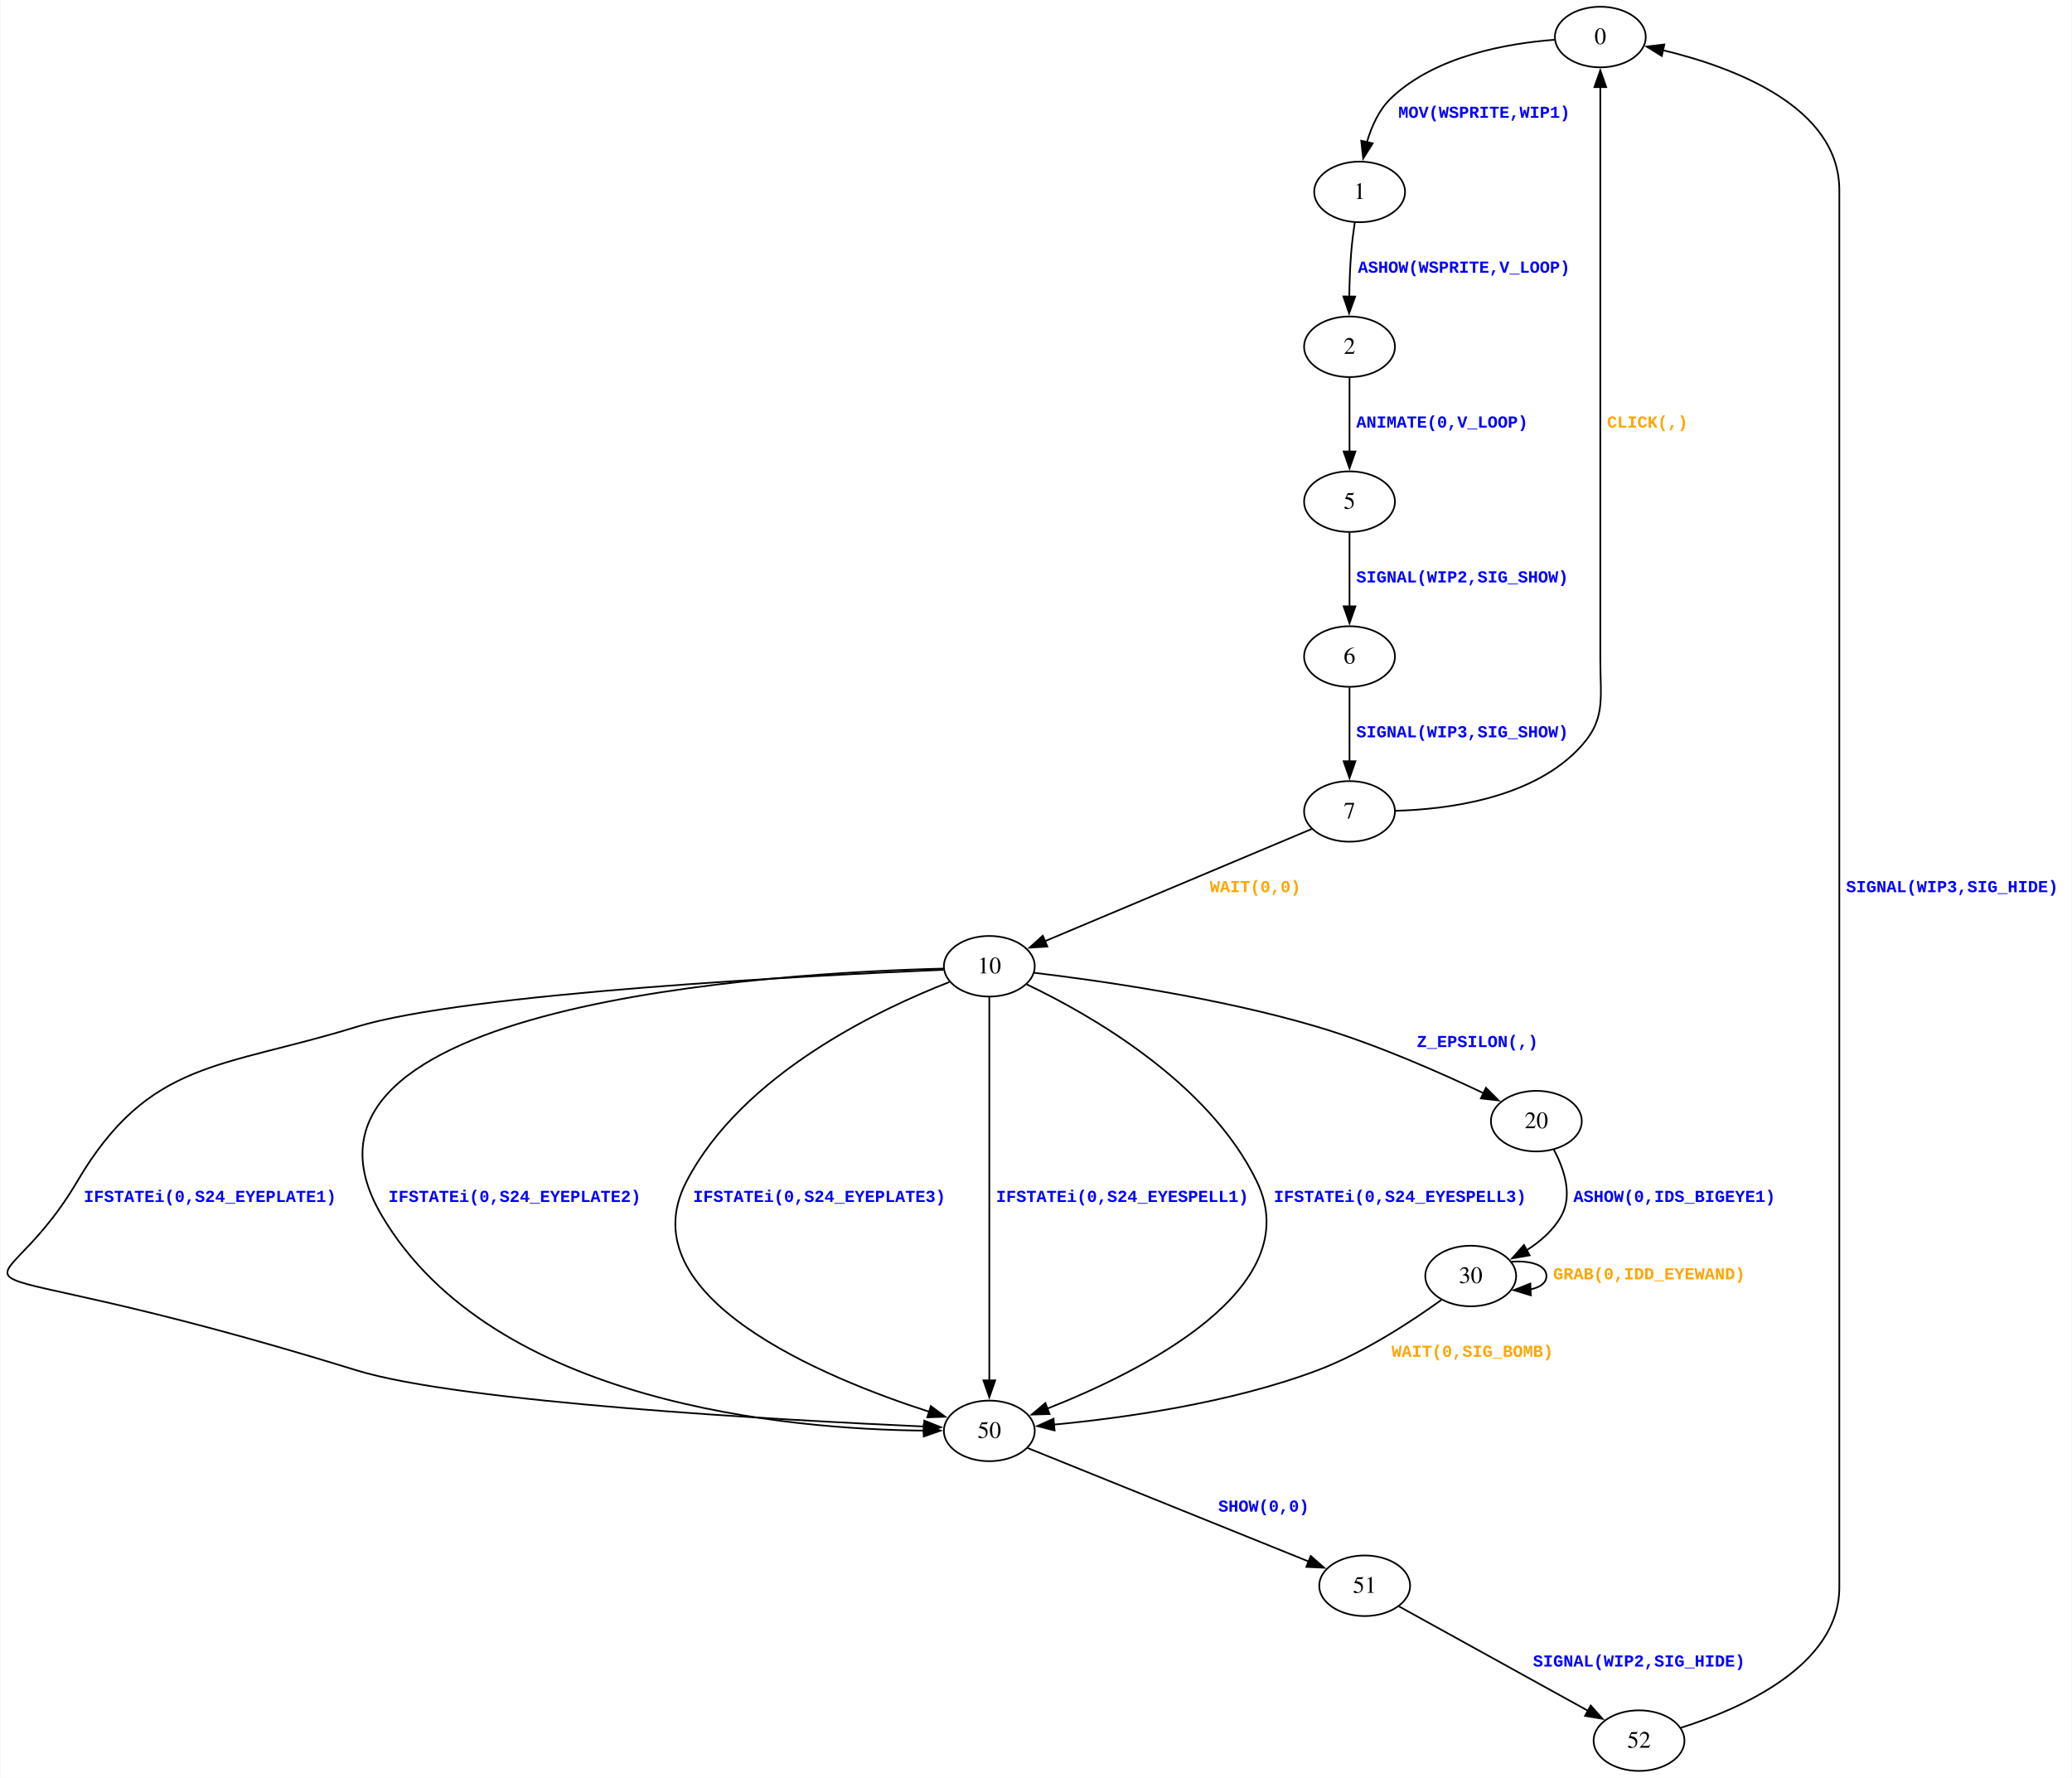
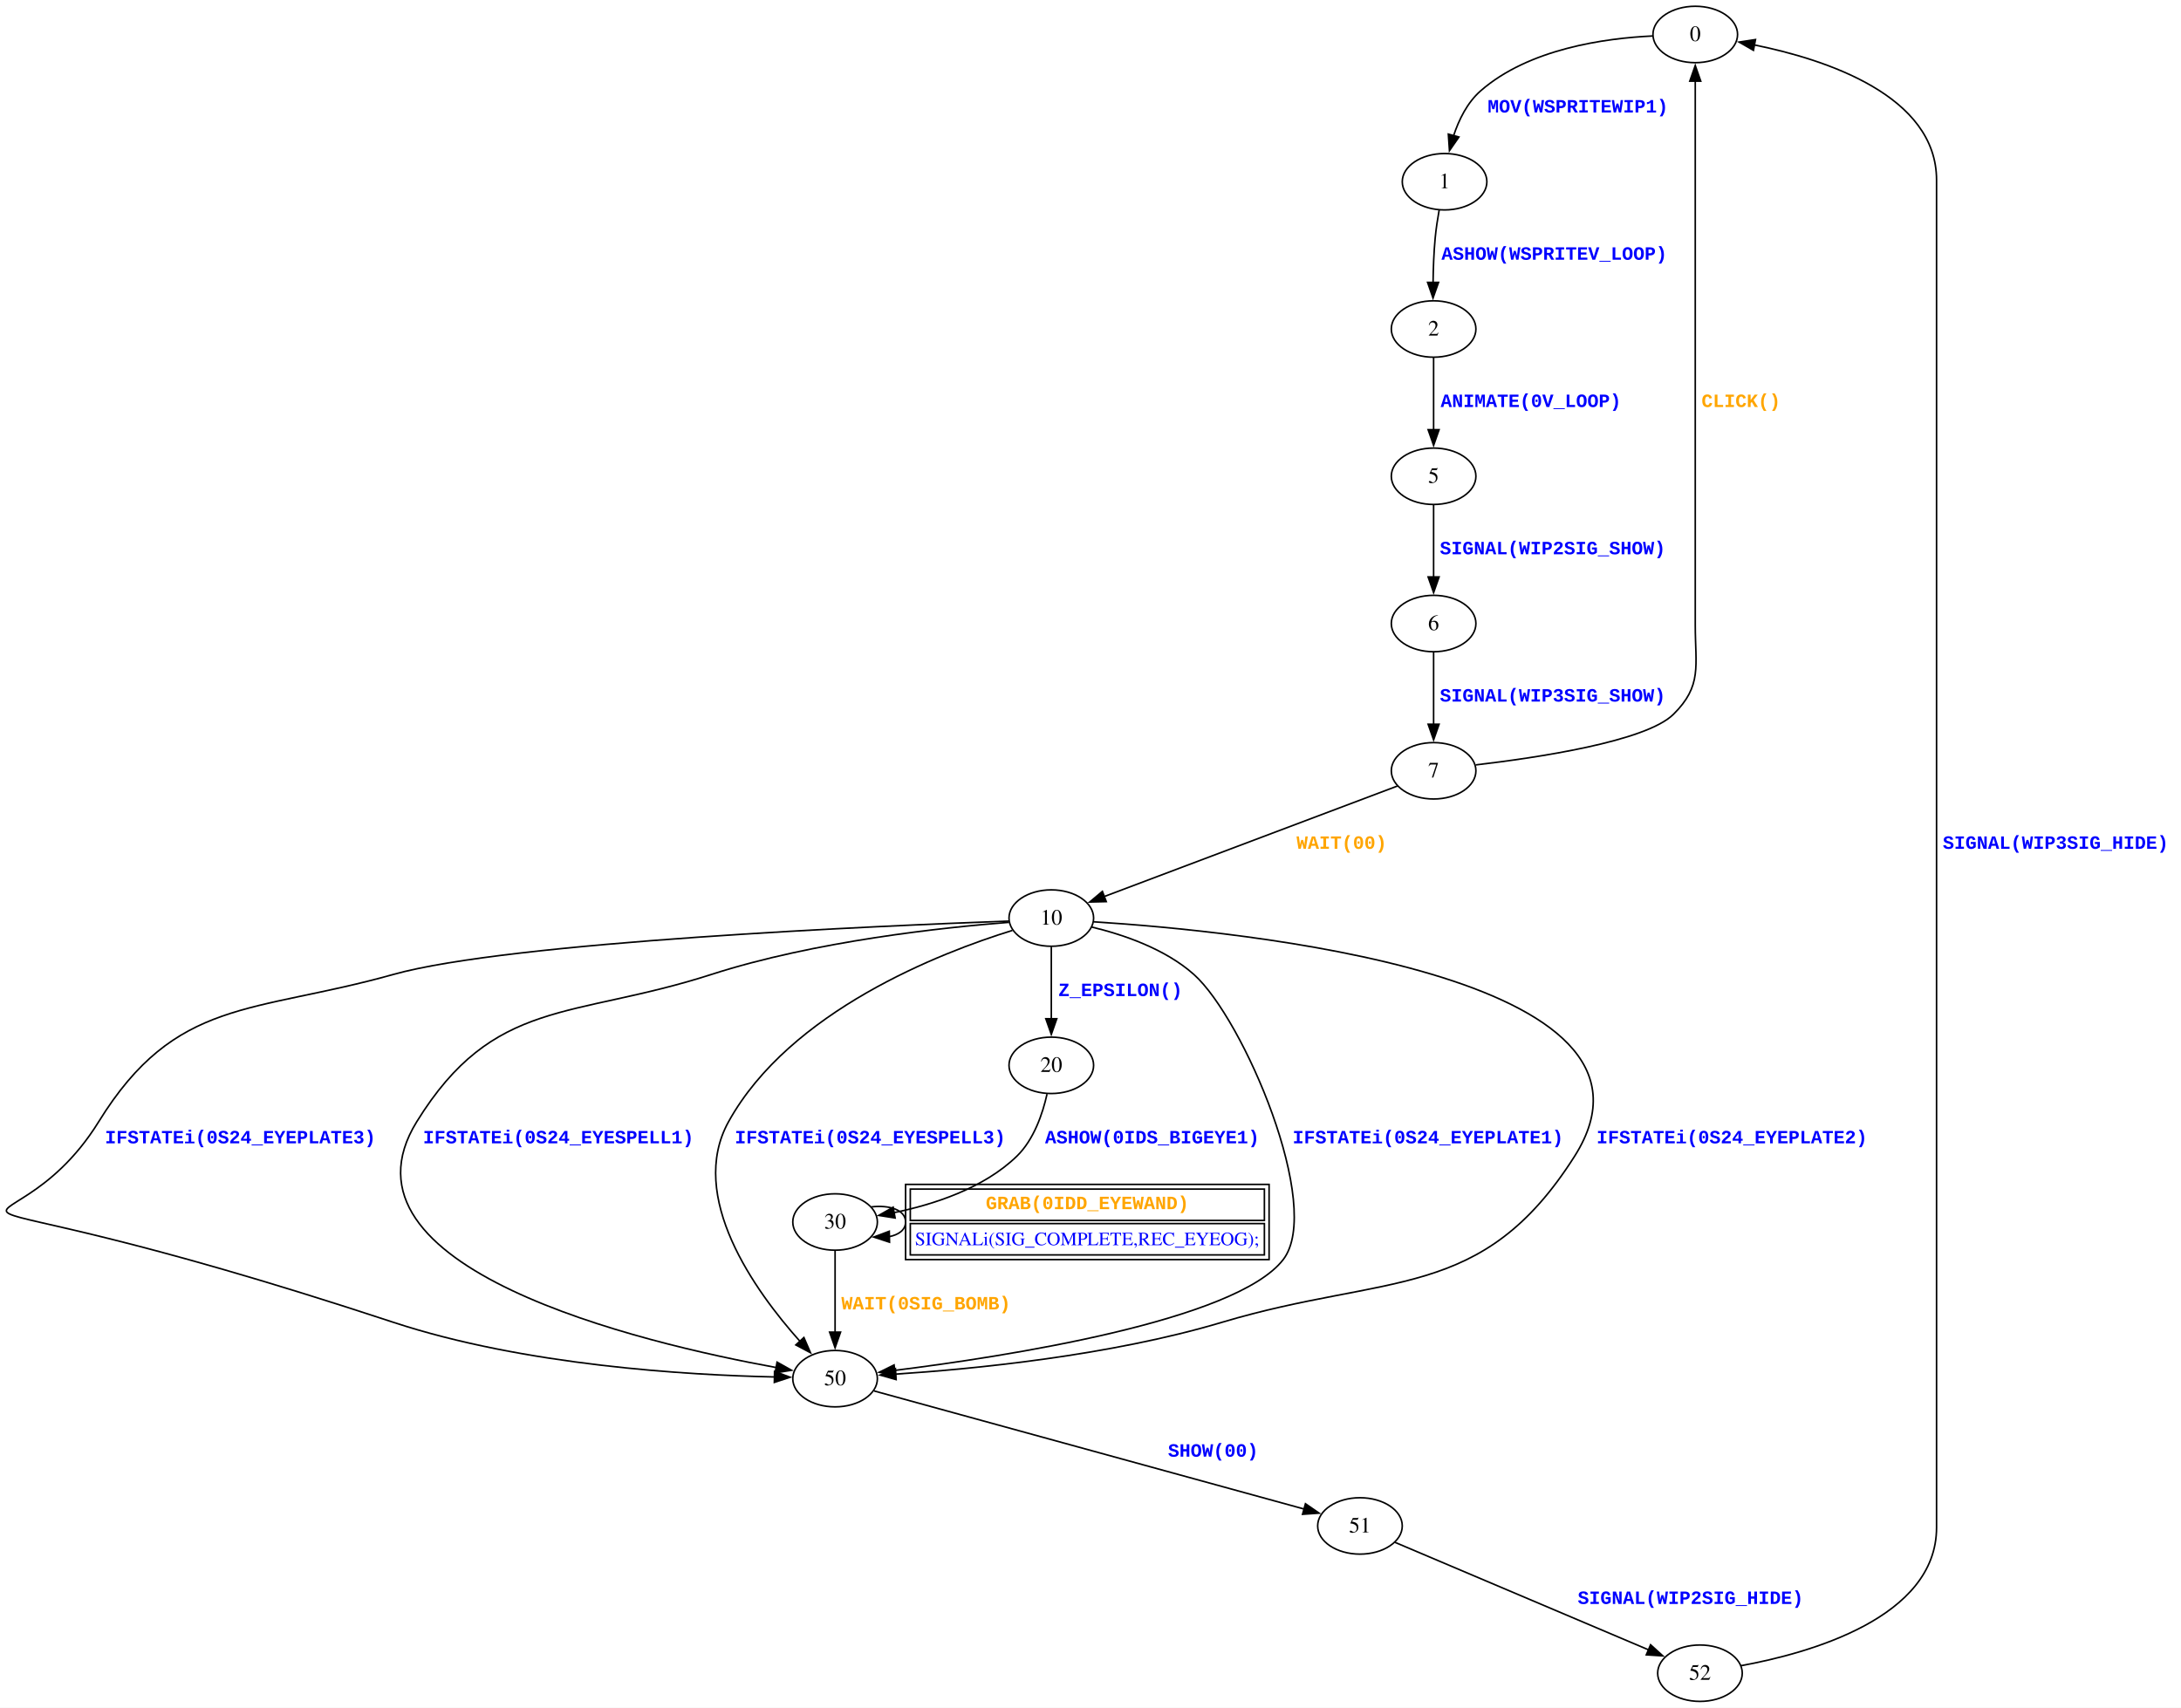
- <svg xmlns="http://www.w3.org/2000/svg" width="1231pt" height="1056pt" viewBox="0.00 0.00 1230.53 1056.00">
-   <g id="graph0" class="graph" transform="scale(1 1) rotate(0) translate(4 1052)">
-     <polygon fill="white" stroke="none" points="-4,4 -4,-1052 1226.53,-1052 1226.53,4 -4,4" />
+ <svg xmlns="http://www.w3.org/2000/svg" width="1392pt" height="1090pt" viewBox="0.00 0.00 1391.97 1090.00">
+   <g id="graph0" class="graph" transform="scale(1 1) rotate(0) translate(4 1086)">
+     <polygon fill="white" stroke="none" points="-4,4 -4,-1086 1387.97,-1086 1387.97,4 -4,4" />
    <g id="node1" class="node">
-       <ellipse fill="none" stroke="black" cx="946.53" cy="-1030" rx="27" ry="18" />
-       <text text-anchor="middle" x="946.53" y="-1025.8" font-family="Times,serif" font-size="14.00">0</text>
+       <ellipse fill="none" stroke="black" cx="1077.97" cy="-1064" rx="27" ry="18" />
+       <text text-anchor="middle" x="1077.97" y="-1059.8" font-family="Times,serif" font-size="14.00">0</text>
    </g>
    <g id="node2" class="node">
-       <ellipse fill="none" stroke="black" cx="803.53" cy="-938" rx="27" ry="18" />
-       <text text-anchor="middle" x="803.53" y="-933.8" font-family="Times,serif" font-size="14.00">1</text>
+       <ellipse fill="none" stroke="black" cx="917.97" cy="-970" rx="27" ry="18" />
+       <text text-anchor="middle" x="917.97" y="-965.8" font-family="Times,serif" font-size="14.00">1</text>
    </g>
    <g id="edge1" class="edge">
-       <path fill="none" stroke="black" d="M919.31,-1028.37C891.53,-1026.28 848.88,-1018.88 822.53,-994 815.16,-987.05 810.65,-977.11 807.89,-967.58" />
-       <polygon fill="black" stroke="black" points="811.31,-966.84 805.65,-957.88 804.49,-968.41 811.31,-966.84" />
-       <text text-anchor="start" x="826.53" y="-982" font-family="Courier New" font-weight="bold" font-size="10.00" fill="blue">MOV(WSPRITE,WIP1)</text>
+       <path fill="none" stroke="black" d="M1050.72,-1063.03C1020.43,-1061.62 971.73,-1054.91 940.97,-1028 932.47,-1020.57 927.07,-1009.55 923.66,-999.18" />
+       <polygon fill="black" stroke="black" points="927.12,-998.54 921.08,-989.83 920.37,-1000.4 927.12,-998.54" />
+       <text text-anchor="start" x="945.47" y="-1014.2" font-family="Courier New" font-weight="bold" font-size="12.00" fill="blue">MOV(WSPRITEWIP1)</text>
    </g>
    <g id="node3" class="node">
-       <ellipse fill="none" stroke="black" cx="797.53" cy="-846" rx="27" ry="18" />
-       <text text-anchor="middle" x="797.53" y="-841.8" font-family="Times,serif" font-size="14.00">2</text>
+       <ellipse fill="none" stroke="black" cx="910.97" cy="-876" rx="27" ry="18" />
+       <text text-anchor="middle" x="910.97" y="-871.8" font-family="Times,serif" font-size="14.00">2</text>
    </g>
    <g id="edge2" class="edge">
-       <path fill="none" stroke="black" d="M800.66,-919.96C799.82,-914.26 799,-907.87 798.53,-902 797.84,-893.46 797.51,-884.15 797.38,-875.66" />
-       <polygon fill="black" stroke="black" points="800.88,-875.85 797.3,-865.88 793.88,-875.91 800.88,-875.85" />
-       <text text-anchor="start" x="802.53" y="-890" font-family="Courier New" font-weight="bold" font-size="10.00" fill="blue">ASHOW(WSPRITE,V_LOOP)</text>
+       <path fill="none" stroke="black" d="M914.52,-951.98C913.5,-946.29 912.52,-939.89 911.97,-934 911.1,-924.75 910.73,-914.62 910.62,-905.5" />
+       <polygon fill="black" stroke="black" points="914.12,-905.75 910.59,-895.76 907.12,-905.77 914.12,-905.75" />
+       <text text-anchor="start" x="915.97" y="-920.2" font-family="Courier New" font-weight="bold" font-size="12.00" fill="blue">ASHOW(WSPRITEV_LOOP)</text>
+     </g>
+     <g id="node7" class="node">
+       <ellipse fill="none" stroke="black" cx="910.97" cy="-782" rx="27" ry="18" />
+       <text text-anchor="middle" x="910.97" y="-777.8" font-family="Times,serif" font-size="14.00">5</text>
+     </g>
+     <g id="edge9" class="edge">
+       <path fill="none" stroke="black" d="M910.97,-857.7C910.97,-844.72 910.97,-826.66 910.97,-811.56" />
+       <polygon fill="black" stroke="black" points="914.47,-811.74 910.97,-801.74 907.47,-811.74 914.47,-811.74" />
+       <text text-anchor="start" x="915.47" y="-826.2" font-family="Courier New" font-weight="bold" font-size="12.00" fill="blue">ANIMATE(0V_LOOP)</text>
    </g>
    <g id="node4" class="node">
-       <ellipse fill="none" stroke="black" cx="797.53" cy="-754" rx="27" ry="18" />
-       <text text-anchor="middle" x="797.53" y="-749.8" font-family="Times,serif" font-size="14.00">5</text>
+       <ellipse fill="none" stroke="black" cx="666.97" cy="-500" rx="27" ry="18" />
+       <text text-anchor="middle" x="666.97" y="-495.8" font-family="Times,serif" font-size="14.00">10</text>
+     </g>
+     <g id="node5" class="node">
+       <ellipse fill="none" stroke="black" cx="528.97" cy="-206" rx="27" ry="18" />
+       <text text-anchor="middle" x="528.97" y="-201.8" font-family="Times,serif" font-size="14.00">50</text>
    </g>
    <g id="edge3" class="edge">
-       <path fill="none" stroke="black" d="M797.53,-827.65C797.53,-815.2 797.53,-798.14 797.53,-783.68" />
-       <polygon fill="black" stroke="black" points="801.03,-783.81 797.53,-773.81 794.03,-783.81 801.03,-783.81" />
-       <text text-anchor="start" x="801.53" y="-798" font-family="Courier New" font-weight="bold" font-size="10.00" fill="blue">ANIMATE(0,V_LOOP)</text>
-     </g>
-     <g id="node5" class="node">
-       <ellipse fill="none" stroke="black" cx="797.53" cy="-662" rx="27" ry="18" />
-       <text text-anchor="middle" x="797.53" y="-657.8" font-family="Times,serif" font-size="14.00">6</text>
+       <path fill="none" stroke="black" d="M692.72,-494.28C712.53,-489.53 739.53,-480.46 757.97,-464 789.59,-435.78 840.86,-315.55 814.97,-282 784.67,-242.73 637.15,-220.01 566.64,-211.23" />
+       <polygon fill="black" stroke="black" points="567.47,-207.81 557.12,-210.08 566.62,-214.76 567.47,-207.81" />
+       <text text-anchor="start" x="820.97" y="-356.2" font-family="Courier New" font-weight="bold" font-size="12.00" fill="blue">IFSTATEi(0S24_EYEPLATE1)</text>
    </g>
    <g id="edge4" class="edge">
-       <path fill="none" stroke="black" d="M797.53,-735.65C797.53,-723.2 797.53,-706.14 797.53,-691.68" />
-       <polygon fill="black" stroke="black" points="801.03,-691.81 797.53,-681.81 794.03,-691.81 801.03,-691.81" />
-       <text text-anchor="start" x="801.53" y="-706" font-family="Courier New" font-weight="bold" font-size="10.00" fill="blue">SIGNAL(WIP2,SIG_SHOW)</text>
+       <path fill="none" stroke="black" d="M693.96,-497.61C785.53,-491.84 1074.68,-464.21 1000.97,-348 941.76,-254.65 881.88,-273.66 775.97,-242 704.28,-220.57 616.87,-212.12 567.59,-208.9" />
+       <polygon fill="black" stroke="black" points="567.92,-205.41 557.73,-208.29 567.49,-212.4 567.92,-205.41" />
+       <text text-anchor="start" x="1014.97" y="-356.2" font-family="Courier New" font-weight="bold" font-size="12.00" fill="blue">IFSTATEi(0S24_EYEPLATE2)</text>
+     </g>
+     <g id="edge5" class="edge">
+       <path fill="none" stroke="black" d="M639.78,-498.08C558.98,-495.13 321.38,-484.87 246.97,-464 157.02,-438.78 108.08,-449.47 58.97,-370 -2.16,-271.08 -93.57,-354.26 246.97,-242 330.78,-214.37 435.15,-208.26 490.43,-207.09" />
+       <polygon fill="black" stroke="black" points="490.32,-210.6 500.26,-206.93 490.2,-203.6 490.32,-210.6" />
+       <text text-anchor="start" x="62.97" y="-356.2" font-family="Courier New" font-weight="bold" font-size="12.00" fill="blue">IFSTATEi(0S24_EYEPLATE3)</text>
+     </g>
+     <g id="edge6" class="edge">
+       <path fill="none" stroke="black" d="M639.97,-497.28C598.31,-494.05 516.25,-485.36 449.97,-464 361.05,-435.34 311.08,-449.47 261.97,-370 204.1,-276.36 405.23,-228.82 491.52,-213.08" />
+       <polygon fill="black" stroke="black" points="491.93,-216.56 501.16,-211.37 490.71,-209.67 491.93,-216.56" />
+       <text text-anchor="start" x="265.97" y="-356.2" font-family="Courier New" font-weight="bold" font-size="12.00" fill="blue">IFSTATEi(0S24_EYESPELL1)</text>
+     </g>
+     <g id="edge7" class="edge">
+       <path fill="none" stroke="black" d="M642.14,-492.13C596.47,-478 500.21,-440.88 460.97,-370 434.49,-322.19 477.85,-261.94 506.63,-229.75" />
+       <polygon fill="black" stroke="black" points="509.06,-232.28 513.27,-222.56 503.91,-227.53 509.06,-232.28" />
+       <text text-anchor="start" x="464.97" y="-356.2" font-family="Courier New" font-weight="bold" font-size="12.00" fill="blue">IFSTATEi(0S24_EYESPELL3)</text>
    </g>
    <g id="node6" class="node">
-       <ellipse fill="none" stroke="black" cx="797.53" cy="-570" rx="27" ry="18" />
-       <text text-anchor="middle" x="797.53" y="-565.8" font-family="Times,serif" font-size="14.00">7</text>
+       <ellipse fill="none" stroke="black" cx="666.97" cy="-406" rx="27" ry="18" />
+       <text text-anchor="middle" x="666.97" y="-401.8" font-family="Times,serif" font-size="14.00">20</text>
    </g>
-     <g id="edge5" class="edge">
-       <path fill="none" stroke="black" d="M797.53,-643.65C797.53,-631.2 797.53,-614.14 797.53,-599.68" />
-       <polygon fill="black" stroke="black" points="801.03,-599.81 797.53,-589.81 794.03,-599.81 801.03,-599.81" />
-       <text text-anchor="start" x="801.53" y="-614" font-family="Courier New" font-weight="bold" font-size="10.00" fill="blue">SIGNAL(WIP3,SIG_SHOW)</text>
+     <g id="edge8" class="edge">
+       <path fill="none" stroke="black" d="M666.97,-481.7C666.97,-468.72 666.97,-450.66 666.97,-435.56" />
+       <polygon fill="black" stroke="black" points="670.47,-435.74 666.97,-425.74 663.47,-435.74 670.47,-435.74" />
+       <text text-anchor="start" x="671.47" y="-450.2" font-family="Courier New" font-weight="bold" font-size="12.00" fill="blue">Z_EPSILON()</text>
    </g>
-     <g id="edge6" class="edge">
-       <path fill="none" stroke="black" d="M824.79,-570.36C855.24,-571.18 904,-577.35 932.53,-606 950.32,-623.88 946.53,-635.78 946.53,-661 946.53,-939 946.53,-939 946.53,-939 946.53,-959.57 946.53,-982.78 946.53,-1000.47" />
-       <polygon fill="black" stroke="black" points="943.03,-1000.23 946.53,-1010.23 950.03,-1000.23 943.03,-1000.23" />
-       <text text-anchor="start" x="950.53" y="-798" font-family="Courier New" font-weight="bold" font-size="10.00" fill="orange">CLICK(,)</text>
+     <g id="node10" class="node">
+       <ellipse fill="none" stroke="black" cx="863.97" cy="-112" rx="27" ry="18" />
+       <text text-anchor="middle" x="863.97" y="-107.8" font-family="Times,serif" font-size="14.00">51</text>
    </g>
-     <g id="node7" class="node">
-       <ellipse fill="none" stroke="black" cx="583.53" cy="-478" rx="27" ry="18" />
-       <text text-anchor="middle" x="583.53" y="-473.8" font-family="Times,serif" font-size="14.00">10</text>
-     </g>
-     <g id="edge7" class="edge">
-       <path fill="none" stroke="black" d="M775.03,-559.54C737.14,-543.6 660.44,-511.35 616.47,-492.86" />
-       <polygon fill="black" stroke="black" points="618.01,-489.71 607.44,-489.06 615.3,-496.16 618.01,-489.71" />
-       <text text-anchor="start" x="714.53" y="-522" font-family="Courier New" font-weight="bold" font-size="10.00" fill="orange">WAIT(0,0)</text>
+     <g id="edge14" class="edge">
+       <path fill="none" stroke="black" d="M553.87,-198.16C612.64,-182.02 760.13,-141.52 828.34,-122.78" />
+       <polygon fill="black" stroke="black" points="829.18,-126.18 837.89,-120.16 827.32,-119.43 829.18,-126.18" />
+       <text text-anchor="start" x="741.47" y="-156.2" font-family="Courier New" font-weight="bold" font-size="12.00" fill="blue">SHOW(00)</text>
    </g>
    <g id="node8" class="node">
-       <ellipse fill="none" stroke="black" cx="583.53" cy="-202" rx="27" ry="18" />
-       <text text-anchor="middle" x="583.53" y="-197.8" font-family="Times,serif" font-size="14.00">50</text>
-     </g>
-     <g id="edge8" class="edge">
-       <path fill="none" stroke="black" d="M556.24,-475.91C481.17,-472.7 272.83,-462.16 207.53,-442 126.93,-417.12 84.34,-422.68 41.53,-350 -10.85,-261.08 -60.44,-320.73 207.53,-238 269.77,-218.78 461.96,-208.31 544.83,-204.59" />
-       <polygon fill="black" stroke="black" points="544.89,-208.09 554.73,-204.15 544.58,-201.09 544.89,-208.09" />
-       <text text-anchor="start" x="45.53" y="-338" font-family="Courier New" font-weight="bold" font-size="10.00" fill="blue">IFSTATEi(0,S24_EYEPLATE1)</text>
-     </g>
-     <g id="edge9" class="edge">
-       <path fill="none" stroke="black" d="M556.42,-476.63C460.64,-474.25 147.82,-456.81 222.53,-330 288.76,-217.56 465.87,-202.9 544.73,-202.16" />
-       <polygon fill="black" stroke="black" points="544.56,-205.66 554.55,-202.15 544.55,-198.66 544.56,-205.66" />
-       <text text-anchor="start" x="226.53" y="-338" font-family="Courier New" font-weight="bold" font-size="10.00" fill="blue">IFSTATEi(0,S24_EYEPLATE2)</text>
+       <ellipse fill="none" stroke="black" cx="528.97" cy="-306" rx="27" ry="18" />
+       <text text-anchor="middle" x="528.97" y="-301.8" font-family="Times,serif" font-size="14.00">30</text>
    </g>
    <g id="edge10" class="edge">
-       <path fill="none" stroke="black" d="M559.83,-468.64C519.05,-452.81 436.79,-414.18 403.53,-350 368.05,-281.54 485.85,-233.37 547.85,-213.35" />
-       <polygon fill="black" stroke="black" points="548.79,-216.73 557.29,-210.4 546.7,-210.05 548.79,-216.73" />
-       <text text-anchor="start" x="407.53" y="-338" font-family="Courier New" font-weight="bold" font-size="10.00" fill="blue">IFSTATEi(0,S24_EYEPLATE3)</text>
+       <path fill="none" stroke="black" d="M664.25,-387.67C661.44,-375.12 655.85,-358.57 644.97,-348 623.81,-327.44 591.71,-317.13 566.64,-311.99" />
+       <polygon fill="black" stroke="black" points="567.29,-308.55 556.82,-310.2 566.03,-315.44 567.29,-308.55" />
+       <text text-anchor="start" x="662.97" y="-356.2" font-family="Courier New" font-weight="bold" font-size="12.00" fill="blue">ASHOW(0IDS_BIGEYE1)</text>
+     </g>
+     <g id="node9" class="node">
+       <ellipse fill="none" stroke="black" cx="910.97" cy="-688" rx="27" ry="18" />
+       <text text-anchor="middle" x="910.97" y="-683.8" font-family="Times,serif" font-size="14.00">6</text>
+     </g>
+     <g id="edge13" class="edge">
+       <path fill="none" stroke="black" d="M910.97,-763.7C910.97,-750.72 910.97,-732.66 910.97,-717.56" />
+       <polygon fill="black" stroke="black" points="914.47,-717.74 910.97,-707.74 907.47,-717.74 914.47,-717.74" />
+       <text text-anchor="start" x="914.97" y="-732.2" font-family="Courier New" font-weight="bold" font-size="12.00" fill="blue">SIGNAL(WIP2SIG_SHOW)</text>
+     </g>
+     <g id="edge12" class="edge">
+       <path fill="none" stroke="black" d="M528.97,-287.93C528.97,-273.54 528.97,-252.65 528.97,-235.7" />
+       <polygon fill="black" stroke="black" points="532.47,-235.72 528.97,-225.72 525.47,-235.72 532.47,-235.72" />
+       <text text-anchor="start" x="532.97" y="-250.2" font-family="Courier New" font-weight="bold" font-size="12.00" fill="orange">WAIT(0SIG_BOMB)</text>
    </g>
    <g id="edge11" class="edge">
-       <path fill="none" stroke="black" d="M583.53,-459.86C583.53,-414.13 583.53,-288.82 583.53,-231.86" />
-       <polygon fill="black" stroke="black" points="587.03,-232 583.53,-222 580.03,-232 587.03,-232" />
-       <text text-anchor="start" x="587.53" y="-338" font-family="Courier New" font-weight="bold" font-size="10.00" fill="blue">IFSTATEi(0,S24_EYESPELL1)</text>
+       <path fill="none" stroke="black" d="M552.12,-315.64C563.67,-316.98 573.97,-313.76 573.97,-306 573.97,-300.91 569.53,-297.77 563.22,-296.59" />
+       <polygon fill="black" stroke="black" points="563.71,-293.1 553.63,-296.39 563.56,-300.1 563.71,-293.1" />
+       <polygon fill="none" stroke="black" points="576.97,-307 576.97,-327 802.97,-327 802.97,-307 576.97,-307" />
+       <text text-anchor="start" x="625.16" y="-314.2" font-family="Courier New" font-weight="bold" font-size="12.00" fill="orange">GRAB(0IDD_EYEWAND)</text>
+       <polygon fill="none" stroke="black" points="576.97,-285 576.97,-305 802.97,-305 802.97,-285 576.97,-285" />
+       <text text-anchor="start" x="579.97" y="-291.2" font-family="Times,serif" font-size="12.00" fill="blue">SIGNALi(SIG_COMPLETE,REC_EYEOG);</text>
+       <polygon fill="none" stroke="black" points="573.97,-282 573.97,-330 805.97,-330 805.97,-282 573.97,-282" />
    </g>
-     <g id="edge12" class="edge">
-       <path fill="none" stroke="black" d="M605.71,-467.27C642.25,-449.86 713.89,-409.53 742.53,-350 773.16,-286.32 673.09,-236.9 617.74,-215.14" />
-       <polygon fill="black" stroke="black" points="619.32,-211.99 608.73,-211.69 616.82,-218.53 619.32,-211.99" />
-       <text text-anchor="start" x="752.53" y="-338" font-family="Courier New" font-weight="bold" font-size="10.00" fill="blue">IFSTATEi(0,S24_EYESPELL3)</text>
+     <g id="node12" class="node">
+       <ellipse fill="none" stroke="black" cx="910.97" cy="-594" rx="27" ry="18" />
+       <text text-anchor="middle" x="910.97" y="-589.8" font-family="Times,serif" font-size="14.00">7</text>
    </g>
-     <g id="node9" class="node">
-       <ellipse fill="none" stroke="black" cx="908.53" cy="-386" rx="27" ry="18" />
-       <text text-anchor="middle" x="908.53" y="-381.8" font-family="Times,serif" font-size="14.00">20</text>
-     </g>
-     <g id="edge13" class="edge">
-       <path fill="none" stroke="black" d="M610.14,-474.13C648.09,-469.61 719.68,-459.49 778.53,-442 813.26,-431.68 851.25,-414.93 877.13,-402.62" />
-       <polygon fill="black" stroke="black" points="878.59,-405.8 886.08,-398.31 875.55,-399.5 878.59,-405.8" />
-       <text text-anchor="start" x="837.53" y="-430" font-family="Courier New" font-weight="bold" font-size="10.00" fill="blue">Z_EPSILON(,)</text>
+     <g id="edge17" class="edge">
+       <path fill="none" stroke="black" d="M910.97,-669.7C910.97,-656.72 910.97,-638.66 910.97,-623.56" />
+       <polygon fill="black" stroke="black" points="914.47,-623.74 910.97,-613.74 907.47,-623.74 914.47,-623.74" />
+       <text text-anchor="start" x="914.97" y="-638.2" font-family="Courier New" font-weight="bold" font-size="12.00" fill="blue">SIGNAL(WIP3SIG_SHOW)</text>
    </g>
    <g id="node11" class="node">
-       <ellipse fill="none" stroke="black" cx="806.53" cy="-110" rx="27" ry="18" />
-       <text text-anchor="middle" x="806.53" y="-105.8" font-family="Times,serif" font-size="14.00">51</text>
+       <ellipse fill="none" stroke="black" cx="1080.97" cy="-18" rx="27" ry="18" />
+       <text text-anchor="middle" x="1080.97" y="-13.8" font-family="Times,serif" font-size="14.00">52</text>
    </g>
-     <g id="edge17" class="edge">
-       <path fill="none" stroke="black" d="M606.14,-191.88C645.62,-175.94 727.31,-142.97 773.26,-124.42" />
-       <polygon fill="black" stroke="black" points="774.49,-127.7 782.45,-120.72 771.87,-121.21 774.49,-127.7" />
-       <text text-anchor="start" x="719.53" y="-154" font-family="Courier New" font-weight="bold" font-size="10.00" fill="blue">SHOW(0,0)</text>
-     </g>
-     <g id="node10" class="node">
-       <ellipse fill="none" stroke="black" cx="869.53" cy="-294" rx="27" ry="18" />
-       <text text-anchor="middle" x="869.53" y="-289.8" font-family="Times,serif" font-size="14.00">30</text>
-     </g>
-     <g id="edge14" class="edge">
-       <path fill="none" stroke="black" d="M918.79,-369.34C924.89,-357.92 930.24,-342.35 923.53,-330 918.81,-321.32 910.91,-314.46 902.59,-309.2" />
-       <polygon fill="black" stroke="black" points="904.56,-306.29 894.12,-304.48 901.15,-312.41 904.56,-306.29" />
-       <text text-anchor="start" x="930.53" y="-338" font-family="Courier New" font-weight="bold" font-size="10.00" fill="blue">ASHOW(0,IDS_BIGEYE1)</text>
+     <g id="edge15" class="edge">
+       <path fill="none" stroke="black" d="M886.37,-101.5C924.81,-85.21 1003.47,-51.86 1048.11,-32.93" />
+       <polygon fill="black" stroke="black" points="1049.45,-36.16 1057.29,-29.04 1046.72,-29.72 1049.45,-36.16" />
+       <text text-anchor="start" x="1002.97" y="-62.2" font-family="Courier New" font-weight="bold" font-size="12.00" fill="blue">SIGNAL(WIP2SIG_HIDE)</text>
    </g>
    <g id="edge16" class="edge">
-       <path fill="none" stroke="black" d="M852.06,-279.76C834.44,-267.07 805.99,-248.36 778.53,-238 726.35,-218.32 662.06,-209.53 621.92,-205.73" />
-       <polygon fill="black" stroke="black" points="622.3,-202.25 612.03,-204.86 621.69,-209.22 622.3,-202.25" />
-       <text text-anchor="start" x="822.53" y="-246" font-family="Courier New" font-weight="bold" font-size="10.00" fill="orange">WAIT(0,SIG_BOMB)</text>
-     </g>
-     <g id="edge15" class="edge">
-       <path fill="none" stroke="black" d="M893.6,-302.45C904.77,-303.38 914.53,-300.56 914.53,-294 914.53,-289.8 910.52,-287.13 904.71,-286" />
-       <polygon fill="black" stroke="black" points="905.25,-282.52 895.11,-285.61 904.96,-289.51 905.25,-282.52" />
-       <text text-anchor="start" x="918.53" y="-292" font-family="Courier New" font-weight="bold" font-size="10.00" fill="orange">GRAB(0,IDD_EYEWAND)</text>
-     </g>
-     <g id="node12" class="node">
-       <ellipse fill="none" stroke="black" cx="969.53" cy="-18" rx="27" ry="18" />
-       <text text-anchor="middle" x="969.53" y="-13.8" font-family="Times,serif" font-size="14.00">52</text>
+       <path fill="none" stroke="black" d="M1107.27,-22.81C1150.53,-30.72 1231.97,-53.29 1231.97,-111 1231.97,-971 1231.97,-971 1231.97,-971 1231.97,-1025 1161.31,-1048.06 1115.72,-1057.31" />
+       <polygon fill="black" stroke="black" points="1115.11,-1053.87 1105.93,-1059.15 1116.4,-1060.75 1115.11,-1053.87" />
+       <text text-anchor="start" x="1235.97" y="-544.2" font-family="Courier New" font-weight="bold" font-size="12.00" fill="blue">SIGNAL(WIP3SIG_HIDE)</text>
    </g>
    <g id="edge18" class="edge">
-       <path fill="none" stroke="black" d="M826.84,-97.78C855.1,-82.18 906.5,-53.8 939.28,-35.7" />
-       <polygon fill="black" stroke="black" points="940.83,-38.85 947.89,-30.95 937.44,-32.72 940.83,-38.85" />
-       <text text-anchor="start" x="906.53" y="-62" font-family="Courier New" font-weight="bold" font-size="10.00" fill="blue">SIGNAL(WIP2,SIG_HIDE)</text>
+       <path fill="none" stroke="black" d="M937.82,-597.76C976.8,-602.31 1046.34,-612.65 1063.97,-630 1082.56,-648.3 1077.97,-660.91 1077.97,-687 1077.97,-971 1077.97,-971 1077.97,-971 1077.97,-992.25 1077.97,-1016.27 1077.97,-1034.44" />
+       <polygon fill="black" stroke="black" points="1074.47,-1034.19 1077.97,-1044.19 1081.47,-1034.19 1074.47,-1034.19" />
+       <text text-anchor="start" x="1081.97" y="-826.2" font-family="Courier New" font-weight="bold" font-size="12.00" fill="orange">CLICK()</text>
    </g>
    <g id="edge19" class="edge">
-       <path fill="none" stroke="black" d="M994.47,-25.67C1029.37,-36.68 1088.53,-62.25 1088.53,-109 1088.53,-939 1088.53,-939 1088.53,-939 1088.53,-988.73 1025.63,-1012.13 983.55,-1022.22" />
-       <polygon fill="black" stroke="black" points="983.05,-1018.75 974.05,-1024.34 984.57,-1025.58 983.05,-1018.75" />
-       <text text-anchor="start" x="1092.53" y="-522" font-family="Courier New" font-weight="bold" font-size="10.00" fill="blue">SIGNAL(WIP3,SIG_HIDE)</text>
+       <path fill="none" stroke="black" d="M888.01,-584.34C844.78,-568.04 751.1,-532.72 700.69,-513.72" />
+       <polygon fill="black" stroke="black" points="702.05,-510.49 691.46,-510.23 699.58,-517.04 702.05,-510.49" />
+       <text text-anchor="start" x="823.47" y="-544.2" font-family="Courier New" font-weight="bold" font-size="12.00" fill="orange">WAIT(00)</text>
    </g>
  </g>
</svg>
